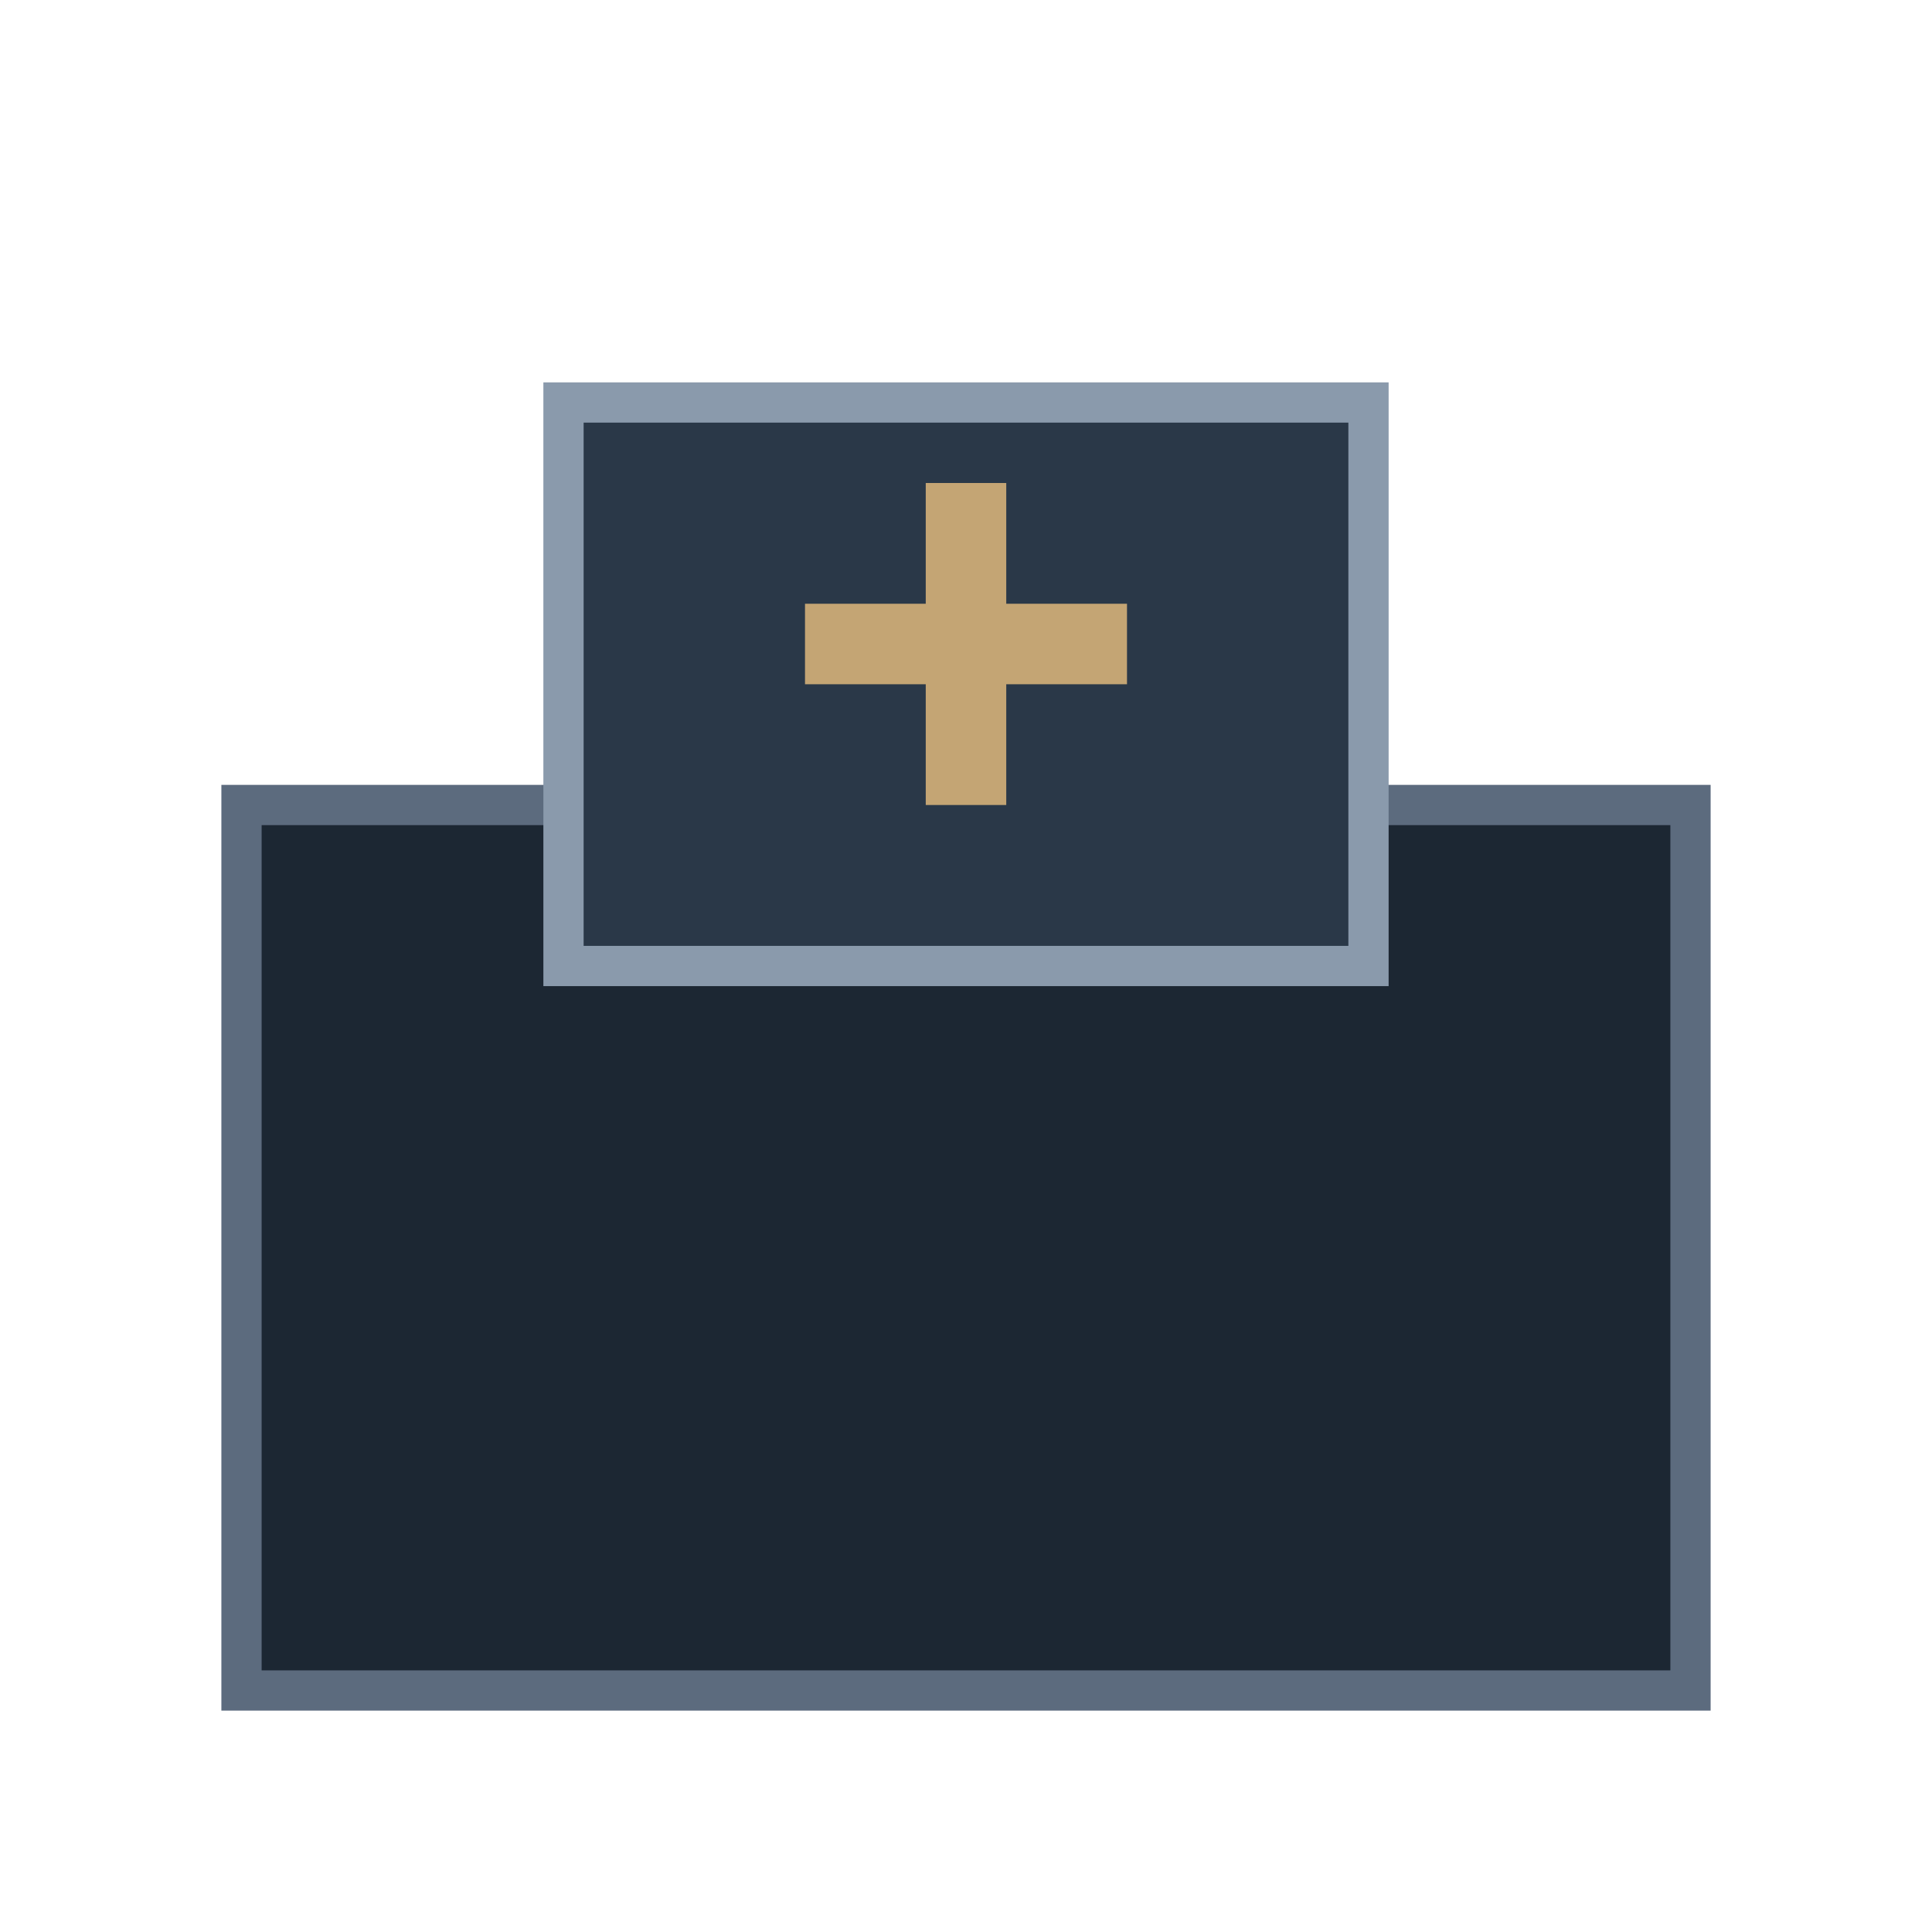
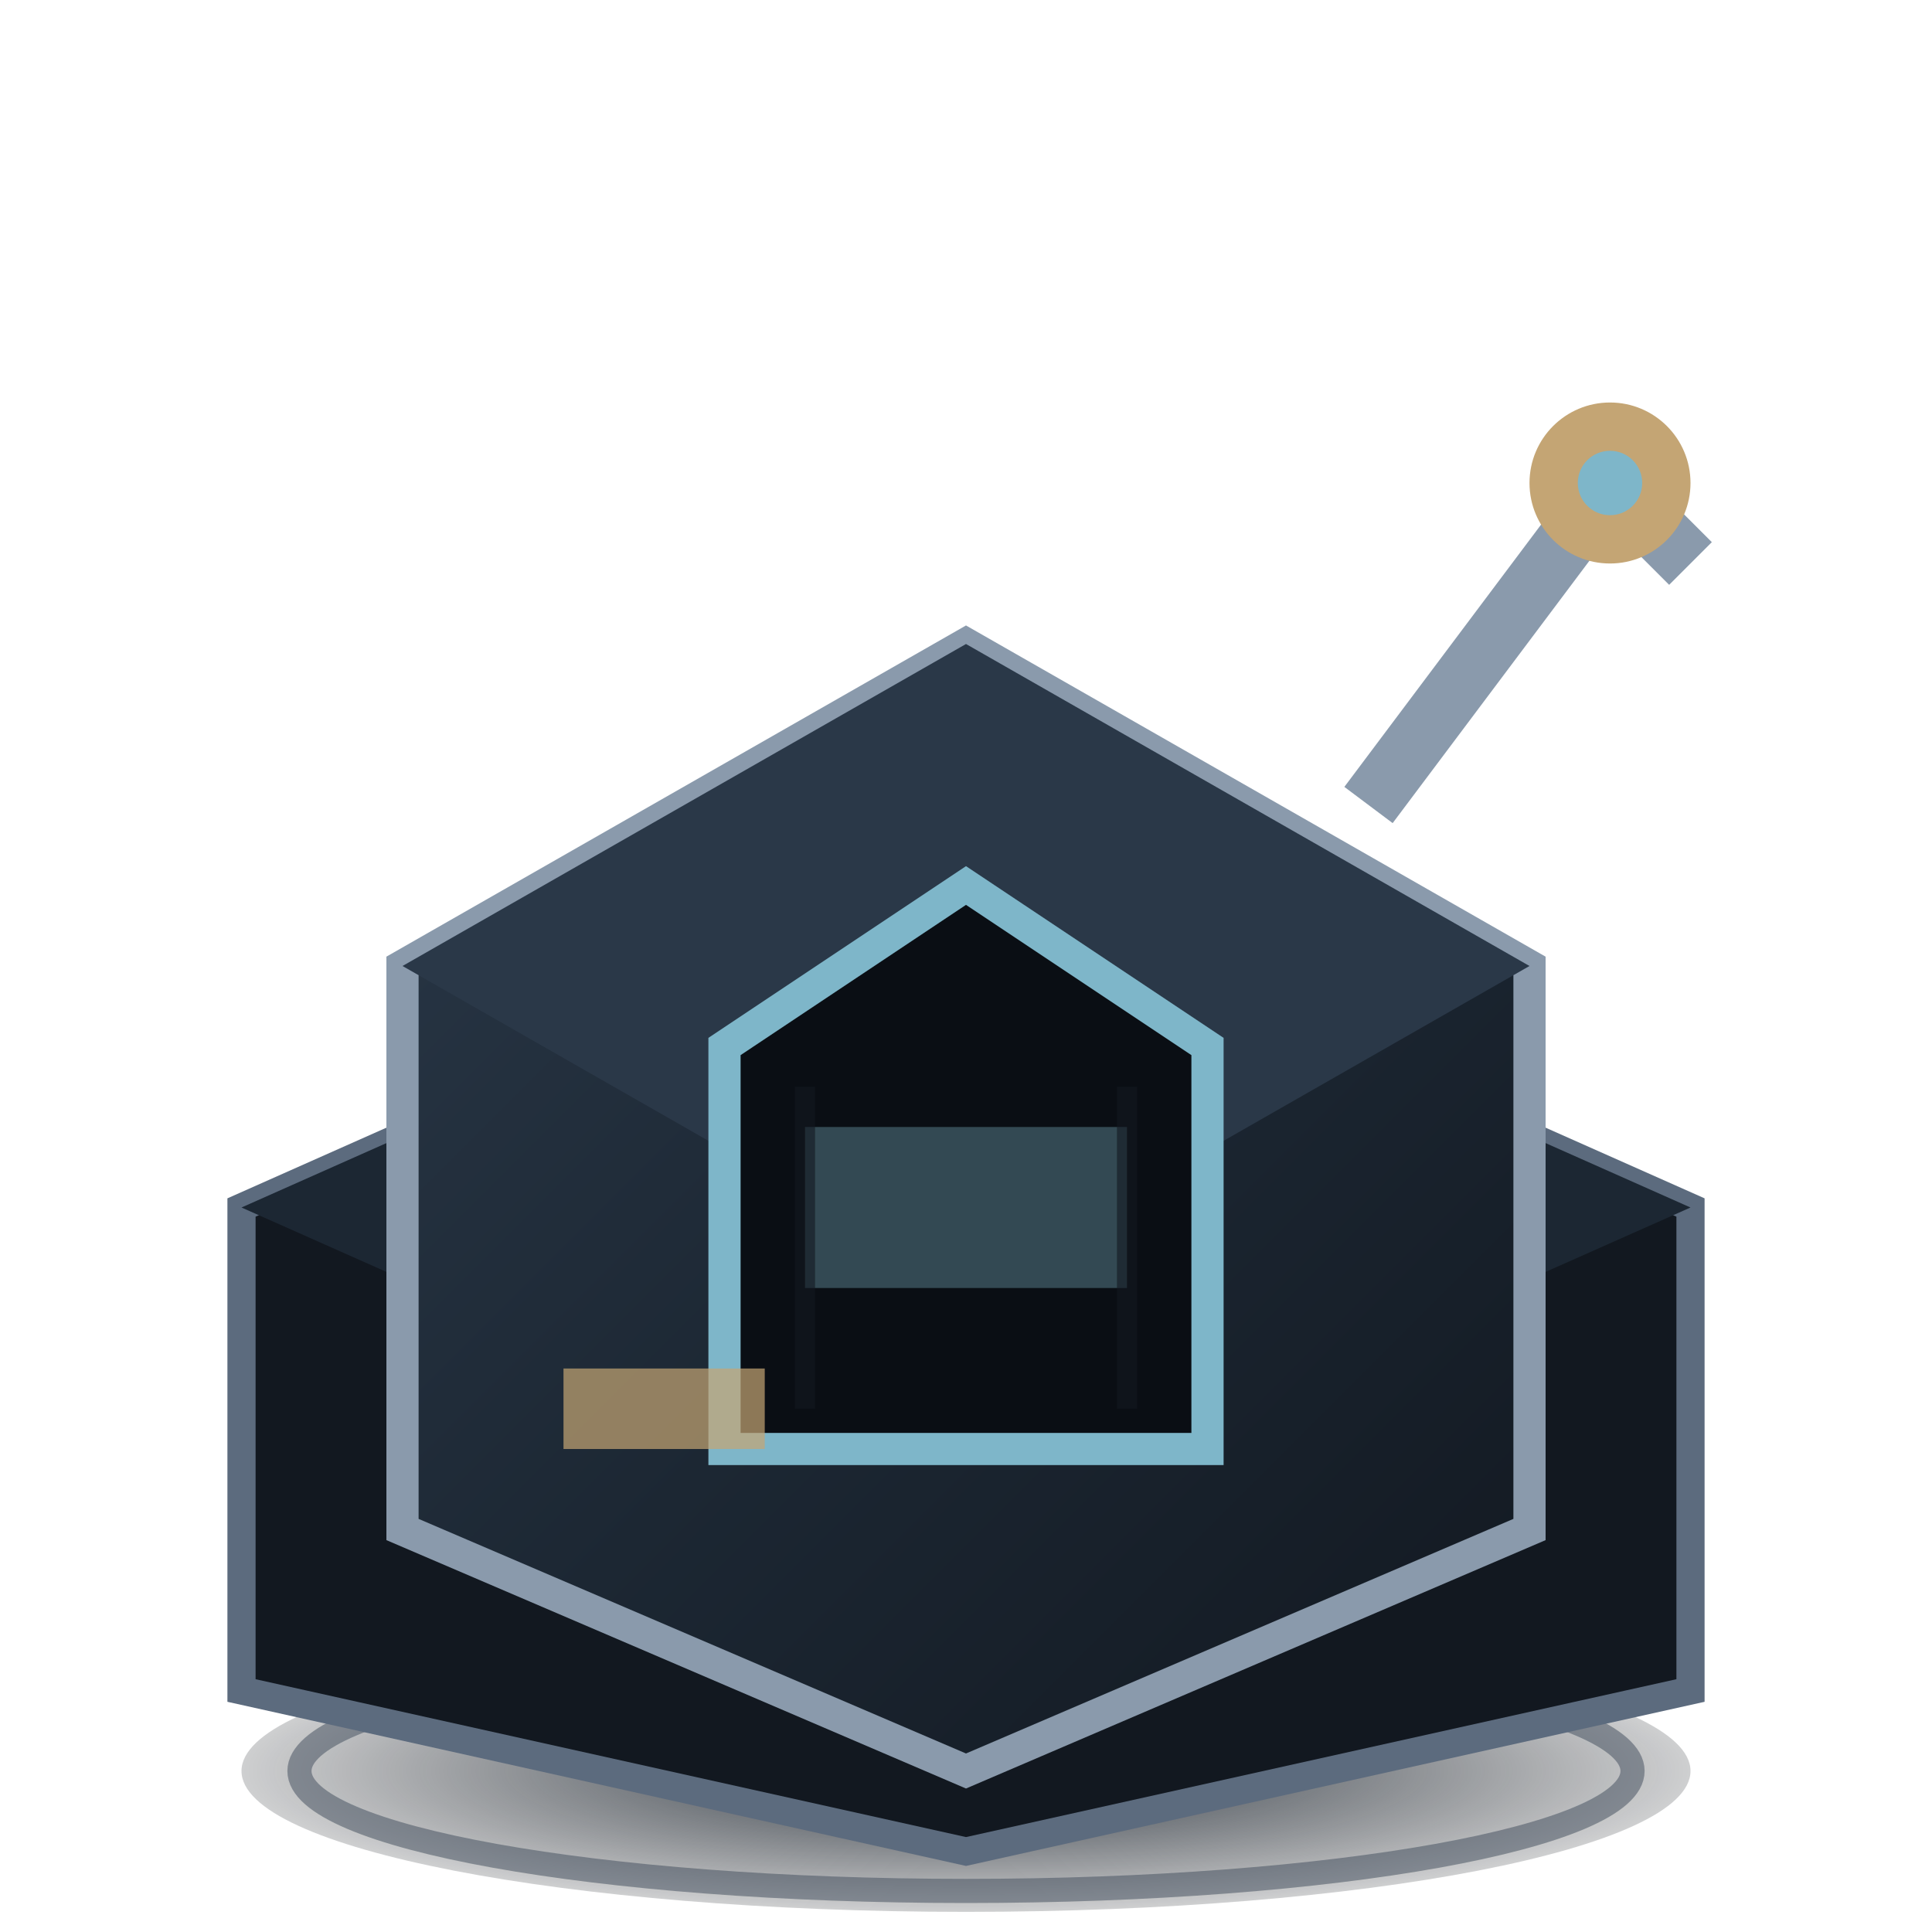
<svg xmlns="http://www.w3.org/2000/svg" viewBox="0 0 48 48" width="48" height="48" fill="none">
-   <rect x="6" y="20" width="36" height="22" fill="#1c2733" stroke="#5c6b7e" />
-   <rect x="14" y="10" width="20" height="14" fill="#2a3848" stroke="#8a9aac" />
-   <path d="M20 16 H28 M24 12 V20" stroke="#c4a574" stroke-width="2" />
+   <defs>
+     <radialGradient id="padG" cx="50%" cy="50%" r="50%">
+       <stop offset="0%" stop-color="#1c2733" stop-opacity="0.9" />
+       <stop offset="100%" stop-color="#0a0e14" stop-opacity="0.2" />
+     </radialGradient>
+     <radialGradient id="coreG" cx="40%" cy="35%" r="60%">
+       <stop offset="0%" stop-color="#d4eef5" />
+       <stop offset="45%" stop-color="#7eb6c9" />
+       <stop offset="100%" stop-color="#1a4050" stop-opacity="0.8" />
+     </radialGradient>
+     <linearGradient id="hullL" x1="0" y1="0" x2="1" y2="1">
+       <stop offset="0%" stop-color="#2a3848" />
+       <stop offset="50%" stop-color="#1c2733" />
+       <stop offset="100%" stop-color="#121820" />
+     </linearGradient>
+     <linearGradient id="steelL" x1="0" y1="0" x2="0" y2="1">
+       <stop offset="0%" stop-color="#b0bec8" />
+       <stop offset="40%" stop-color="#8a9aac" />
+       <stop offset="100%" stop-color="#5c6b7e" />
+     </linearGradient>
+     <linearGradient id="brassL" x1="0" y1="0" x2="0" y2="1">
+       <stop offset="0%" stop-color="#e0c9a0" />
+       <stop offset="100%" stop-color="#8a7350" />
+     </linearGradient>
+     <filter id="softGlow" x="-40%" y="-40%" width="180%" height="180%">
+       <feGaussianBlur stdDeviation="1.2" result="b" />
+       <feMerge>
+         <feMergeNode in="b" />
+         <feMergeNode in="SourceGraphic" />
+       </feMerge>
+     </filter>
+   </defs>
+   <ellipse cx="24" cy="44" rx="18" ry="3.5" fill="url(#padG)" />
+   <ellipse cx="24" cy="44" rx="16.56" ry="2.98" fill="none" stroke="#3d4a5a" stroke-width="0.6" opacity="0.5" />
+   <path d="M6 42 L6 30 L24 22 L42 30 L42 42 L24 46 Z" fill="#121820" stroke="#5c6b7e" stroke-width="0.7" />
+   <path d="M6 30 L24 22 L42 30 L24 38 Z" fill="#1c2733" />
+   <path d="M10 38 L10 24 L24 16 L38 24 L38 38 L24 44 Z" fill="url(#hullL)" stroke="#8a9aac" stroke-width="0.8" />
+   <path d="M10 24 L24 16 L38 24 L24 32 Z" fill="#2a3848" />
+   <path d="M18 36 L18 26 L24 22 L30 26 L30 36 Z" fill="#0a0e14" stroke="#7eb6c9" stroke-width="0.8" />
+   <rect x="20" y="28" width="8" height="4" fill="#7eb6c9" opacity="0.35" />
+   <path d="M34 20 L40 12 L42 14" stroke="#8a9aac" stroke-width="1.5" fill="none" />
+   <circle cx="40" cy="12" r="2" fill="#c4a574" />
+   <circle cx="40" cy="12" r="0.8" fill="#7eb6c9" />
+   <line x1="20" y1="27" x2="20" y2="35" stroke="#121820" stroke-width="0.5" opacity="0.6" />
+   <line x1="28" y1="27" x2="28" y2="35" stroke="#121820" stroke-width="0.5" opacity="0.6" />
+   <rect x="14" y="34" width="5" height="2" fill="#c4a574" opacity="0.7" />
</svg>
